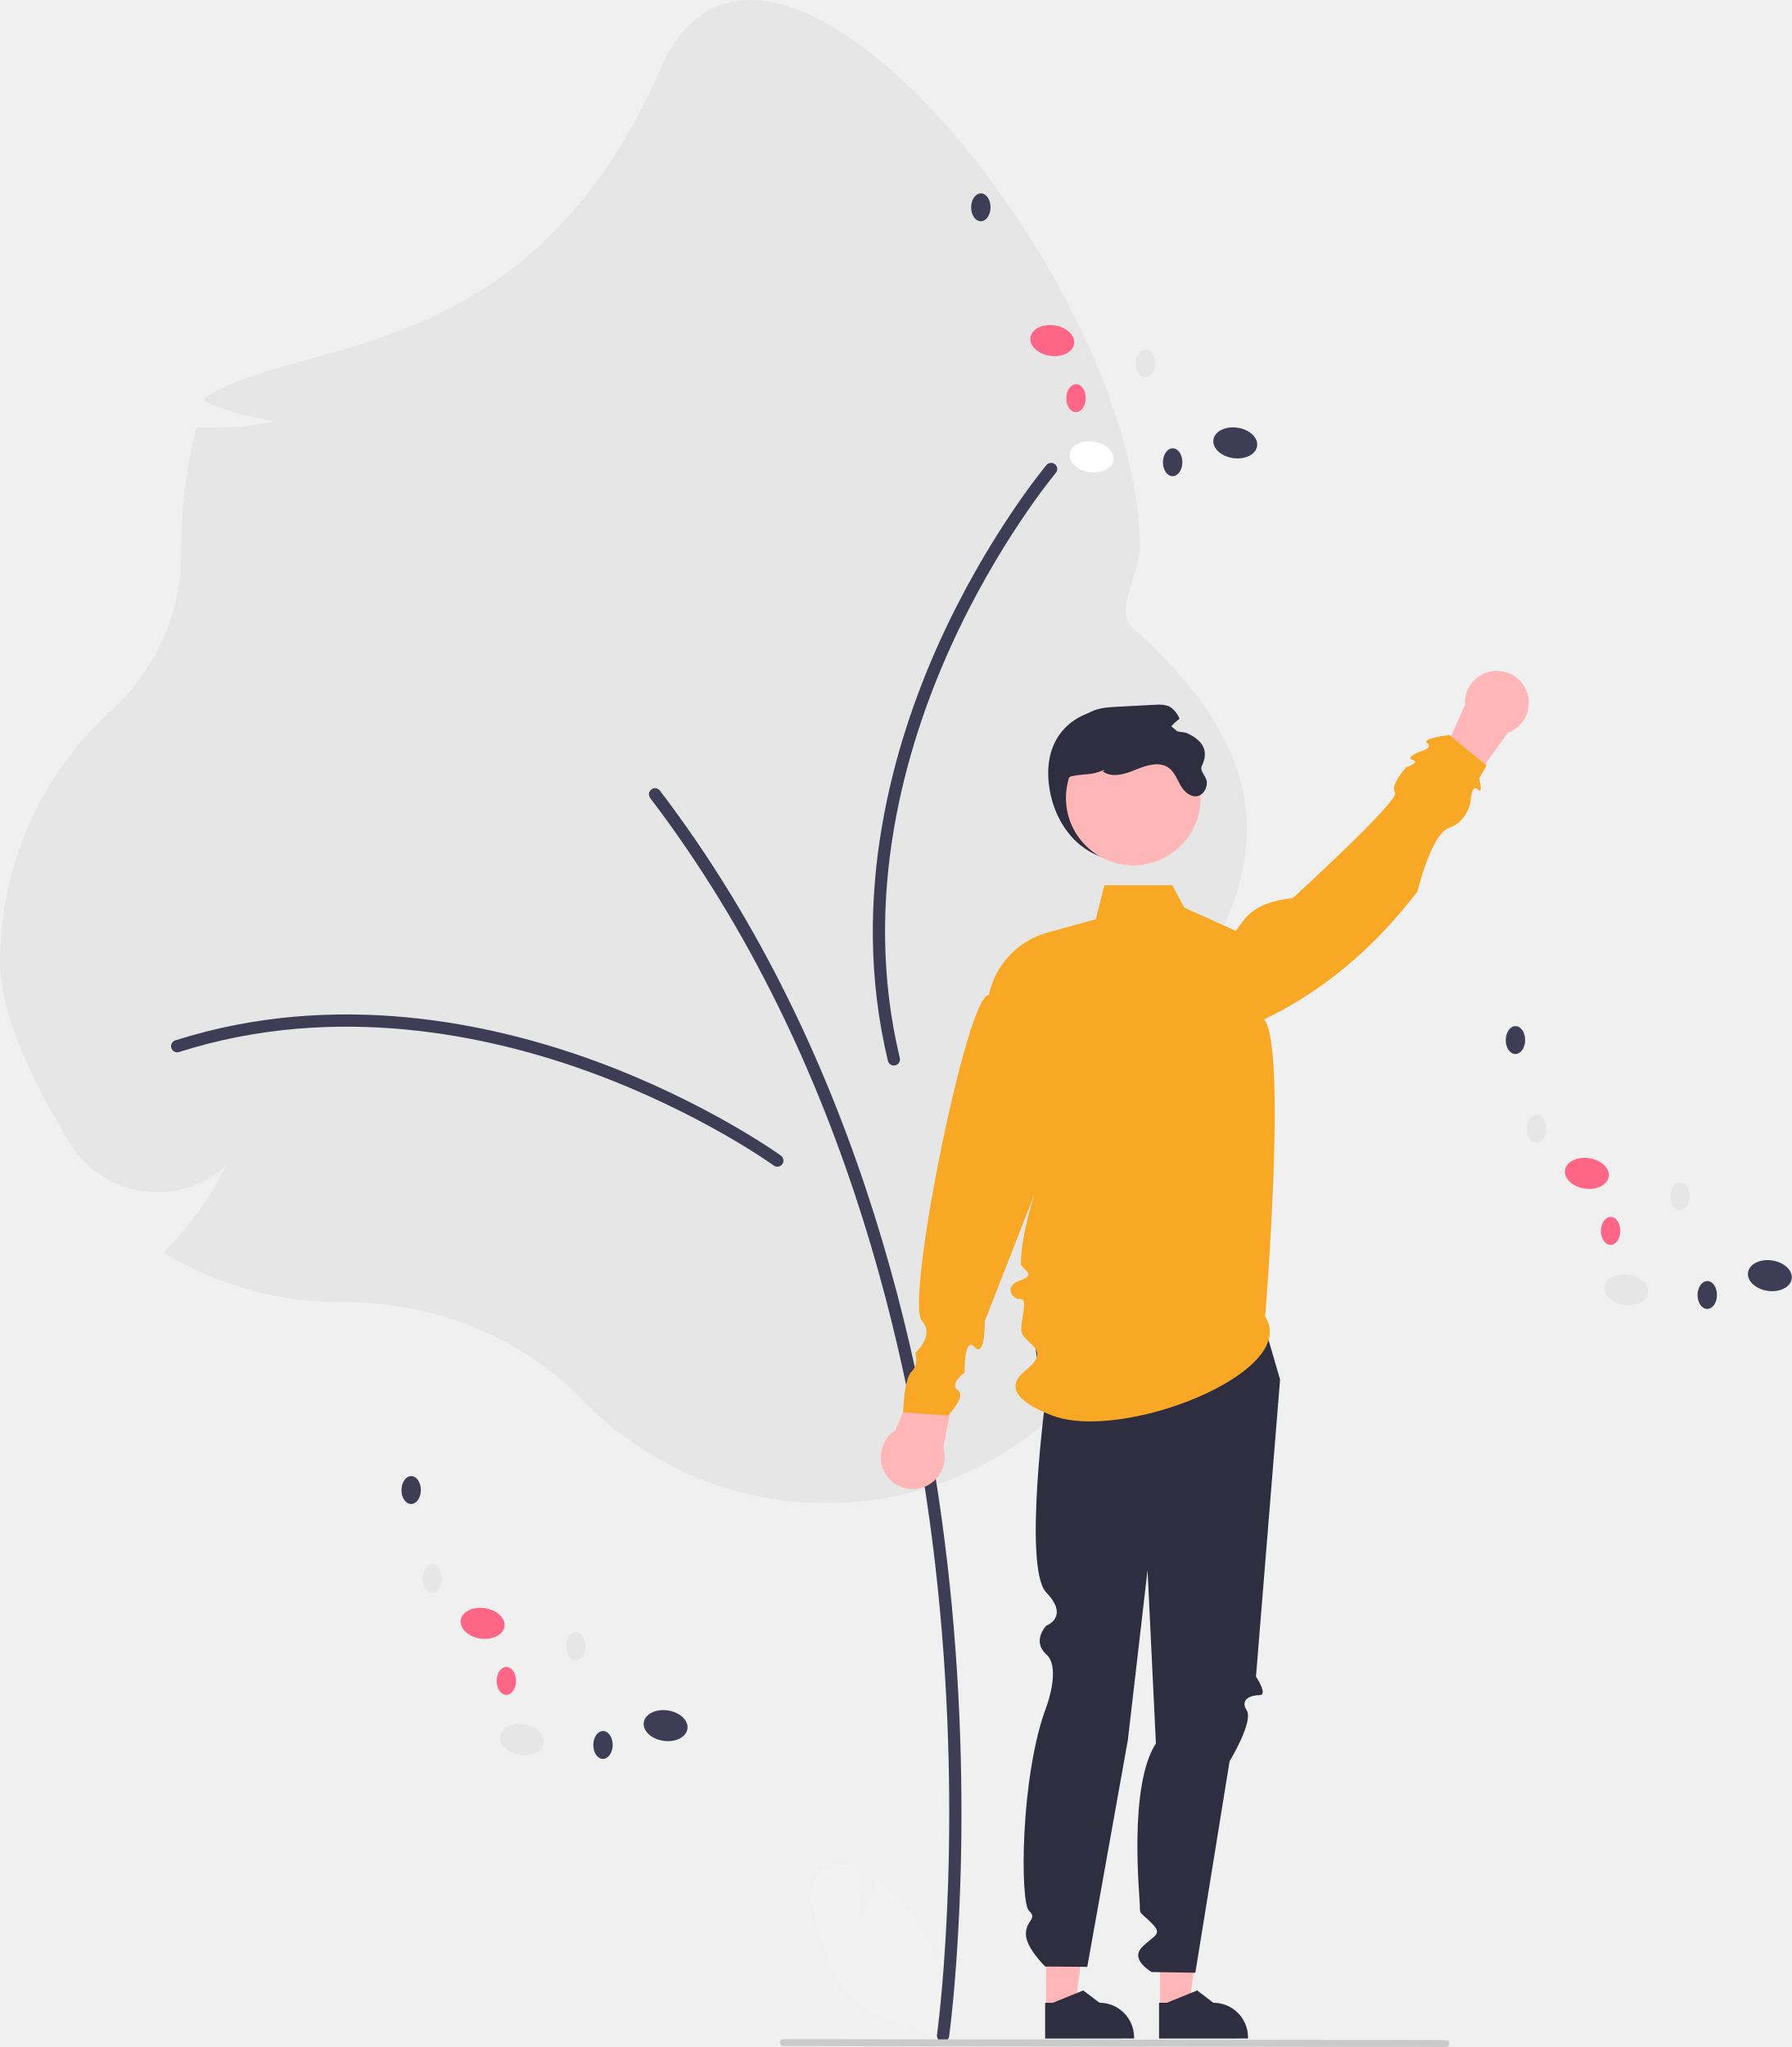
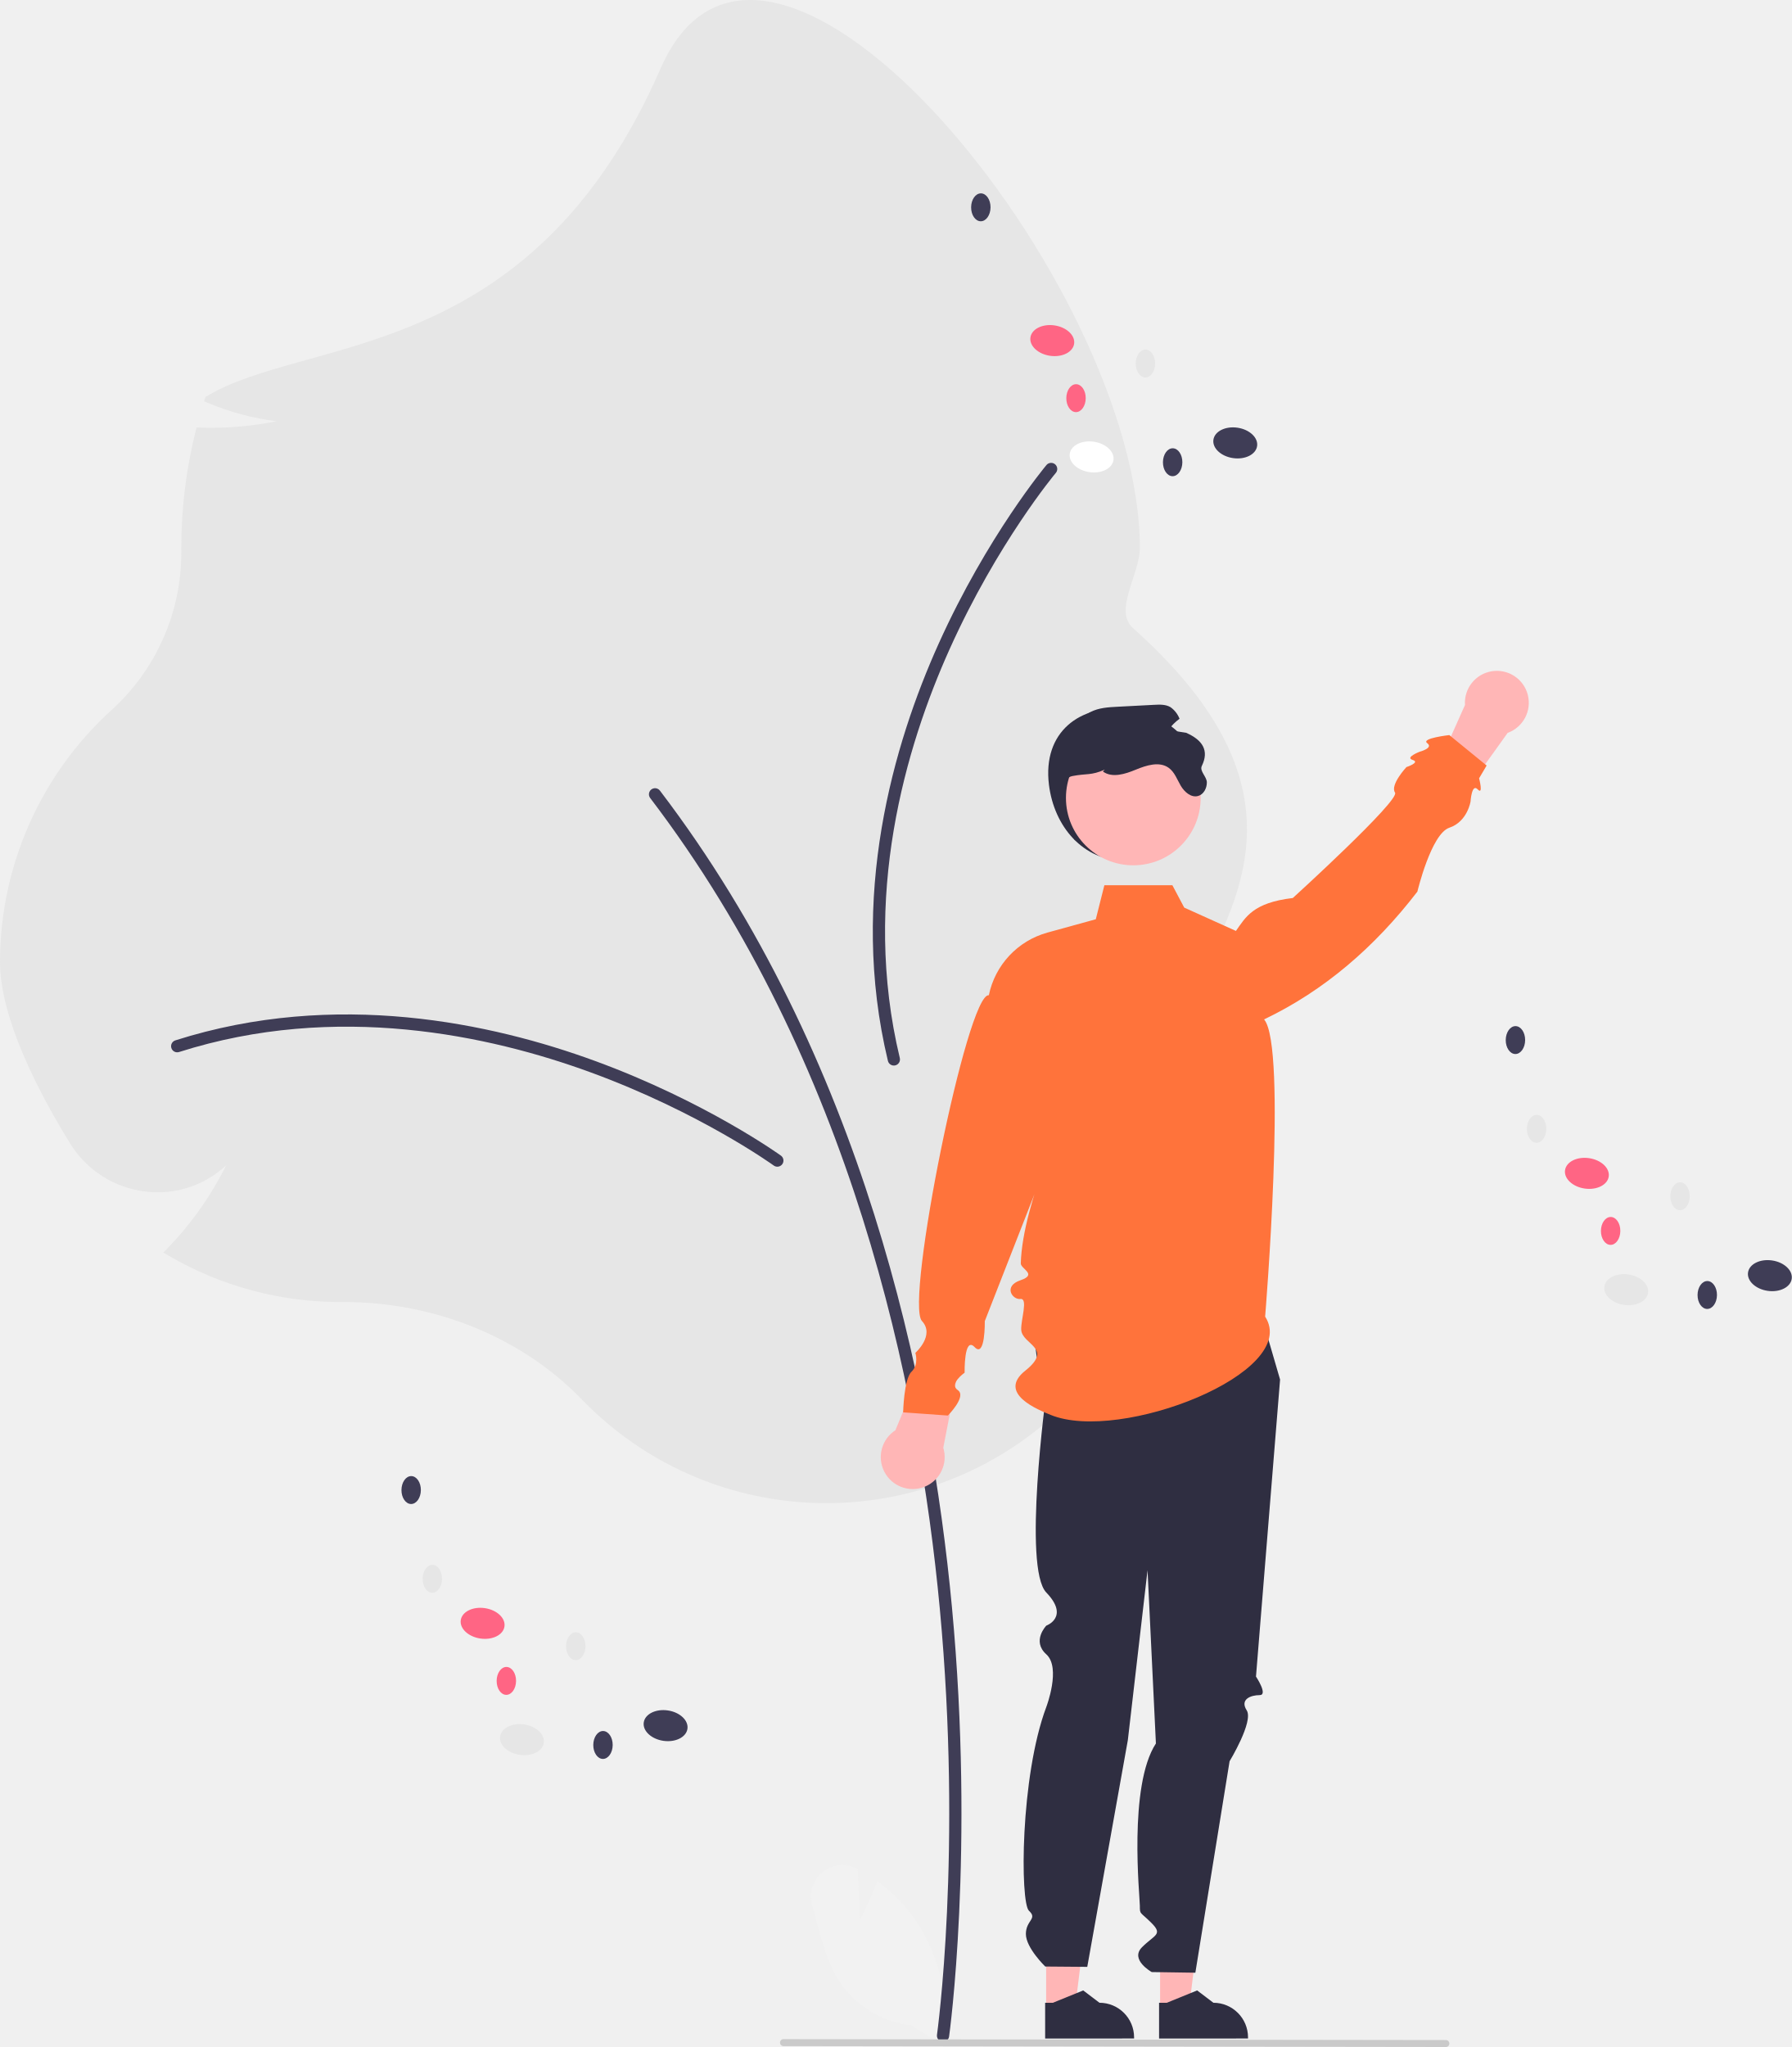
<svg xmlns="http://www.w3.org/2000/svg" data-name="Layer 1" width="613.353" height="700.561" viewBox="0 0 613.353 700.561">
  <path d="M587.667,756.931l-.782-17.576q-.122-.065-.244-.129c-8.376-4.395-17.976,3.561-15.3,12.634,2.517,8.537,4.208,17.74,8.816,25.212a34.144,34.144,0,0,0,25.038,15.779l10.642,6.516a57.215,57.215,0,0,0-12.06-46.364,55.267,55.267,0,0,0-10.157-9.438C591.072,750.285,587.667,756.931,587.667,756.931Z" transform="translate(-293.3236 -99.71938)" fill="#f2f2f2" />
  <path d="M492.391,578.564c-20.488-21.129-50.178-33.247-81.457-33.247l-1.207.003a116.315,116.315,0,0,1-58.635-15.835l-1.852-1.079,1.492-1.537a113.373,113.373,0,0,0,19.993-28.306,34.282,34.282,0,0,1-27.668,8.938,35.104,35.104,0,0,1-25.77-16.506c-10.932-17.738-23.964-42.907-23.964-62.08a116.669,116.669,0,0,1,38.063-86.091,72.651,72.651,0,0,0,24-54.171l-.006-1.453a164.774,164.774,0,0,1,4.891-39.873l.33-1.317,1.355.047a111.391,111.391,0,0,0,26.047-2.182,87.918,87.918,0,0,1-23.36-6.213l-1.458-.59.495-1.494C397.782,214.464,474.758,225.398,519.437,123.175,555.666,40.285,683.493,196.755,683.493,287.199c0,9.229-9.133,21.424-2.296,27.524,73.91,65.938,22.913,108.28,6.835,150.885-3.815,10.109,4.457,21.206,4.457,32.142,0,1.856-.047,3.771-.141,5.693l-.142,2.955-2.464-1.64a81.626,81.626,0,0,1-13.48-11.056,71.135,71.135,0,0,1-2.256,61.412c-7.746,14.619-15.239,25.085-22.272,31.105a116.29,116.29,0,0,1-159.343-7.656Z" transform="translate(-293.3236 -99.71938)" fill="#e6e6e6" />
  <path d="M616.132,798.499a2.093,2.093,0,0,0,2.07-1.798c.089-.625,8.8-63.454.977-146.956-7.225-77.116-30.429-188.191-99.939-279.415a2.094,2.094,0,1,0-3.33,2.538c68.91,90.436,91.926,200.696,99.101,277.267,7.778,83.016-.865,145.355-.953,145.975a2.095,2.095,0,0,0,2.075,2.389Z" transform="translate(-293.3236 -99.71938)" fill="#3f3d56" />
  <path d="M559.407,499.005a2.093,2.093,0,0,0,1.232-3.787c-.252-.183-25.681-18.506-63.697-32.425-35.143-12.866-88.582-24.53-143.597-7.02a2.093,2.093,0,1,0,1.27,3.989c53.888-17.15,106.359-5.679,140.888,6.963,37.473,13.72,62.427,31.7,62.675,31.88A2.085,2.085,0,0,0,559.407,499.005Z" transform="translate(-293.3236 -99.71938)" fill="#3f3d56" />
  <path d="M655.22,260.373a2.093,2.093,0,0,0-3.688-1.502c-.201.238-20.307,24.282-36.928,61.196-15.363,34.125-30.845,86.585-17.343,142.719a2.093,2.093,0,1,0,4.07-.979c-13.224-54.983,1.996-106.491,17.091-140.021,16.383-36.388,36.113-59.982,36.311-60.216A2.085,2.085,0,0,0,655.22,260.373Z" transform="translate(-293.3236 -99.71938)" fill="#3f3d56" />
  <path d="M652.386,368.317c1.766,14.25,11.641,26,26,26a26,26,0,0,0,26-26c0-14.359-11.702-24.672-26-26C663.216,340.908,650.119,350.021,652.386,368.317Z" transform="translate(-293.3236 -99.71938)" fill="#2f2e41" />
  <polygon points="397.105 687.328 407.006 687.327 411.716 649.137 397.103 649.138 397.105 687.328" fill="#ffb6b6" />
  <path d="M690.081,797.376l30.447-.001v-.385A11.851,11.851,0,0,0,708.677,785.139H708.676l-5.562-4.219-10.377,4.22-2.658 0Z" transform="translate(-293.3236 -99.71938)" fill="#2f2e41" />
  <polygon points="358.105 687.328 368.006 687.327 372.716 649.137 358.103 649.138 358.105 687.328" fill="#ffb6b6" />
  <path d="M651.081,797.376l30.447-.001v-.385A11.851,11.851,0,0,0,669.677,785.139H669.676l-5.562-4.219-10.377,4.22-2.658 0Z" transform="translate(-293.3236 -99.71938)" fill="#2f2e41" />
  <path d="M724.501,547.856l7,24L723.254,673.501s4.246,6.355,1.246,6.355-6.847,1.409-4.423,5.205-5.86,17.421-5.86,17.421l-11.717,72.374-14.929-.22s-7.59-4.228-3.33-8.504,7.26-4.276,3.26-8.276-4-2.795-4-5.898-4.008-41.016,5.496-55.559l-2.864-59.295-6.745,58.161-13.888,77.591-14.382-.118s-6.643-6.403-6.63-11.142,4.104-5.133,1.058-7.936-3.046-45.866,5.954-69.803c0,0,5.091-13.374-.012-17.957s-.006-9.827-.006-9.827,8.082-2.921-.007-11.339-.044-67.949-.044-67.949-8.843-24.031.113-33.48S724.501,547.856,724.501,547.856Z" transform="translate(-293.3236 -99.71938)" fill="#2f2e41" />
  <path d="M599.826,589.206l12.489-30.182,9.84,5.467-5.943,30.703a10.935,10.935,0,1,1-16.387-5.987Z" transform="translate(-293.3236 -99.71938)" fill="#ffb6b6" />
  <path d="M809.4,350.535l-19.003,26.568-8.345-7.554,12.745-28.558A10.935,10.935,0,1,1,809.4,350.535Z" transform="translate(-293.3236 -99.71938)" fill="#ffb6b6" />
-   <path d="M726.386,550.317c12.326,19.118-49.631,43.381-73.404,33.64-4.163-1.706-18.482-7.339-8.694-15.15s-1.135-8.91-1.393-13.994c-.173-3.399,2.459-10.856-.287-10.536s-5.96-4.381.021-6.404.064-3.868.117-5.788c.572-20.955,16.65-54.287,16.65-54.287l-28.971,74.057s.214,12.812-3.48,8.897-3.426,8.757-3.426,8.757-5.494,3.834-2.335,5.968-3.401,8.694-3.401,8.694l-15.307-1.093s.24-11.371,2.853-13.885,1.33-6.471,1.33-6.471,6.805-6.023,2.243-10.914c-5.867-6.29,15.524-112.53,22.906-111.478a28.12,28.12,0,0,1,20.08-21.452l16.532-4.552,2.936-11.647h23.279l4.055,7.653,17.698,7.987c3.334-4.704,5.825-9.66,19.475-11.267,0,0,36.783-33.467,34.987-36.08s3.906-8.731,3.906-8.731,4.87-1.594,2.122-2.445,2.446-2.818,2.446-2.818,4.81-1.264,2.542-2.928,7.571-2.758,7.571-2.758l12.767,10.417-2.58,4.375s1.573,5.958-.48,3.783-2.44,4.137-2.44,4.137-1.049,6.912-7.267,8.994S778.502,404.863,778.502,404.863c-14.665,19.067-31.971,33.941-52.48,43.733C734.015,457.771,726.386,550.317,726.386,550.317Z" transform="translate(-293.3236 -99.71938)" fill="#f9a826" />
+   <path d="M726.386,550.317c12.326,19.118-49.631,43.381-73.404,33.64-4.163-1.706-18.482-7.339-8.694-15.15s-1.135-8.91-1.393-13.994c-.173-3.399,2.459-10.856-.287-10.536s-5.96-4.381.021-6.404.064-3.868.117-5.788c.572-20.955,16.65-54.287,16.65-54.287l-28.971,74.057s.214,12.812-3.48,8.897-3.426,8.757-3.426,8.757-5.494,3.834-2.335,5.968-3.401,8.694-3.401,8.694l-15.307-1.093s.24-11.371,2.853-13.885,1.33-6.471,1.33-6.471,6.805-6.023,2.243-10.914c-5.867-6.29,15.524-112.53,22.906-111.478a28.12,28.12,0,0,1,20.08-21.452l16.532-4.552,2.936-11.647h23.279l4.055,7.653,17.698,7.987c3.334-4.704,5.825-9.66,19.475-11.267,0,0,36.783-33.467,34.987-36.08s3.906-8.731,3.906-8.731,4.87-1.594,2.122-2.445,2.446-2.818,2.446-2.818,4.81-1.264,2.542-2.928,7.571-2.758,7.571-2.758l12.767,10.417-2.58,4.375s1.573,5.958-.48,3.783-2.44,4.137-2.44,4.137-1.049,6.912-7.267,8.994S778.502,404.863,778.502,404.863c-14.665,19.067-31.971,33.941-52.48,43.733C734.015,457.771,726.386,550.317,726.386,550.317Z" transform="translate(-293.3236 -99.71938)" fill="#ff733b" />
  <circle cx="387.937" cy="273.086" r="23.056" fill="#ffb6b6" />
  <path d="M657.386,375.317c.73,5.01,5,12,4,12s-8.11-20.653-1-22c5.157-.977,6.31-.12,11.13-2.21l-.68.64c3.19,2.32,7.63.89,11.27-.62,3.65-1.5,8.08-2.93,11.28-.62,2.01,1.45,2.86,3.97,4.11,6.11,1.25,2.15,3.56,4.18,5.94,3.52,1.91-.53,3.01-2.67,3-4.65s-2.588-3.864-1.72-5.64c2.573-5.264.259-8.853-5.35-11.33q-3.06-.465-6.12-.95a17.358,17.358,0,0,1,3.84-3.86,8.774,8.774,0,0,0-3.1-3.97c-1.63-.97-3.65-.9-5.54-.8q-6.33.33-12.65.66c-3.12.16-6.35.35-9.14,1.78-3.48,1.79-5.76,5.28-7.42,8.83C655.516,360.187,656.106,366.607,657.386,375.317Z" transform="translate(-293.3236 -99.71938)" fill="#2f2e41" />
  <path d="M561.476,799.973l226.75.307a1.191,1.191,0,1,0,0-2.381l-226.75-.307a1.191,1.191,0,0,0,0,2.381Z" transform="translate(-293.3236 -99.71938)" fill="#cacaca" />
  <ellipse cx="471.988" cy="695.094" rx="5.257" ry="7.557" transform="translate(-577.1442 962.365) rotate(-81.72174)" fill="#e6e6e6" />
  <ellipse cx="521.16" cy="690.296" rx="5.257" ry="7.557" transform="translate(-530.3043 1006.917) rotate(-81.72174)" fill="#3f3d56" />
  <ellipse cx="458.524" cy="655.286" rx="5.257" ry="7.557" transform="translate(-549.2768 914.9641) rotate(-81.72174)" fill="#ff6584" />
  <ellipse cx="441.313" cy="640.043" rx="4.776" ry="3.322" transform="translate(-495.3721 976.7843) rotate(-89.56675)" fill="#e6e6e6" />
  <ellipse cx="434.067" cy="609.671" rx="4.776" ry="3.322" transform="translate(-472.1923 939.3968) rotate(-89.56675)" fill="#3f3d56" />
  <ellipse cx="490.412" cy="663.123" rx="4.776" ry="3.322" transform="translate(-469.7236 1048.788) rotate(-89.56675)" fill="#e6e6e6" />
  <ellipse cx="466.651" cy="674.987" rx="4.776" ry="3.322" transform="translate(-505.1694 1036.801) rotate(-89.56675)" fill="#ff6584" />
  <ellipse cx="499.728" cy="696.915" rx="4.776" ry="3.322" transform="translate(-494.2694 1091.639) rotate(-89.56675)" fill="#3f3d56" />
  <ellipse cx="849.988" cy="541.094" rx="5.257" ry="7.557" transform="translate(-101.1735 1204.599) rotate(-81.72174)" fill="#e6e6e6" />
  <ellipse cx="899.16" cy="536.296" rx="5.257" ry="7.557" transform="translate(-54.33364 1249.151) rotate(-81.72174)" fill="#3f3d56" />
  <ellipse cx="836.524" cy="501.286" rx="5.257" ry="7.557" transform="matrix(0.14398, -0.98958, 0.98958, 0.14398, -73.30606, 1157.199)" fill="#ff6584" />
  <ellipse cx="819.313" cy="486.043" rx="4.776" ry="3.322" transform="translate(33.76519 1201.938) rotate(-89.56675)" fill="#e6e6e6" />
  <ellipse cx="812.067" cy="455.671" rx="4.776" ry="3.322" transform="translate(56.94499 1164.55) rotate(-89.56675)" fill="#3f3d56" />
  <ellipse cx="868.412" cy="509.123" rx="4.776" ry="3.322" transform="translate(59.41371 1273.942) rotate(-89.56675)" fill="#e6e6e6" />
  <ellipse cx="844.651" cy="520.987" rx="4.776" ry="3.322" transform="translate(23.96793 1261.955) rotate(-89.56675)" fill="#ff6584" />
  <ellipse cx="877.728" cy="542.915" rx="4.776" ry="3.322" transform="translate(34.86796 1316.793) rotate(-89.56675)" fill="#3f3d56" />
  <ellipse cx="666.988" cy="256.094" rx="5.257" ry="7.557" transform="translate(24.20544 779.5407) rotate(-81.72174)" fill="#fff" />
  <ellipse cx="716.16" cy="251.296" rx="5.257" ry="7.557" transform="translate(71.04527 824.0926) rotate(-81.72174)" fill="#3f3d56" />
  <ellipse cx="653.524" cy="216.286" rx="5.257" ry="7.557" transform="translate(52.07285 732.1398) rotate(-81.72174)" fill="#ff6584" />
  <ellipse cx="636.313" cy="201.043" rx="4.776" ry="3.322" transform="translate(137.1408 736.0982) rotate(-89.56675)" fill="#e6e6e6" />
  <ellipse cx="629.067" cy="170.671" rx="4.776" ry="3.322" transform="translate(160.3206 698.7107) rotate(-89.56675)" fill="#3f3d56" />
  <ellipse cx="685.412" cy="224.123" rx="4.776" ry="3.322" transform="translate(162.7893 808.102) rotate(-89.56675)" fill="#e6e6e6" />
  <ellipse cx="661.651" cy="235.987" rx="4.776" ry="3.322" transform="translate(127.3435 796.1152) rotate(-89.56675)" fill="#ff6584" />
  <ellipse cx="694.728" cy="257.915" rx="4.776" ry="3.322" transform="translate(138.2436 850.9534) rotate(-89.56675)" fill="#3f3d56" />
</svg>
